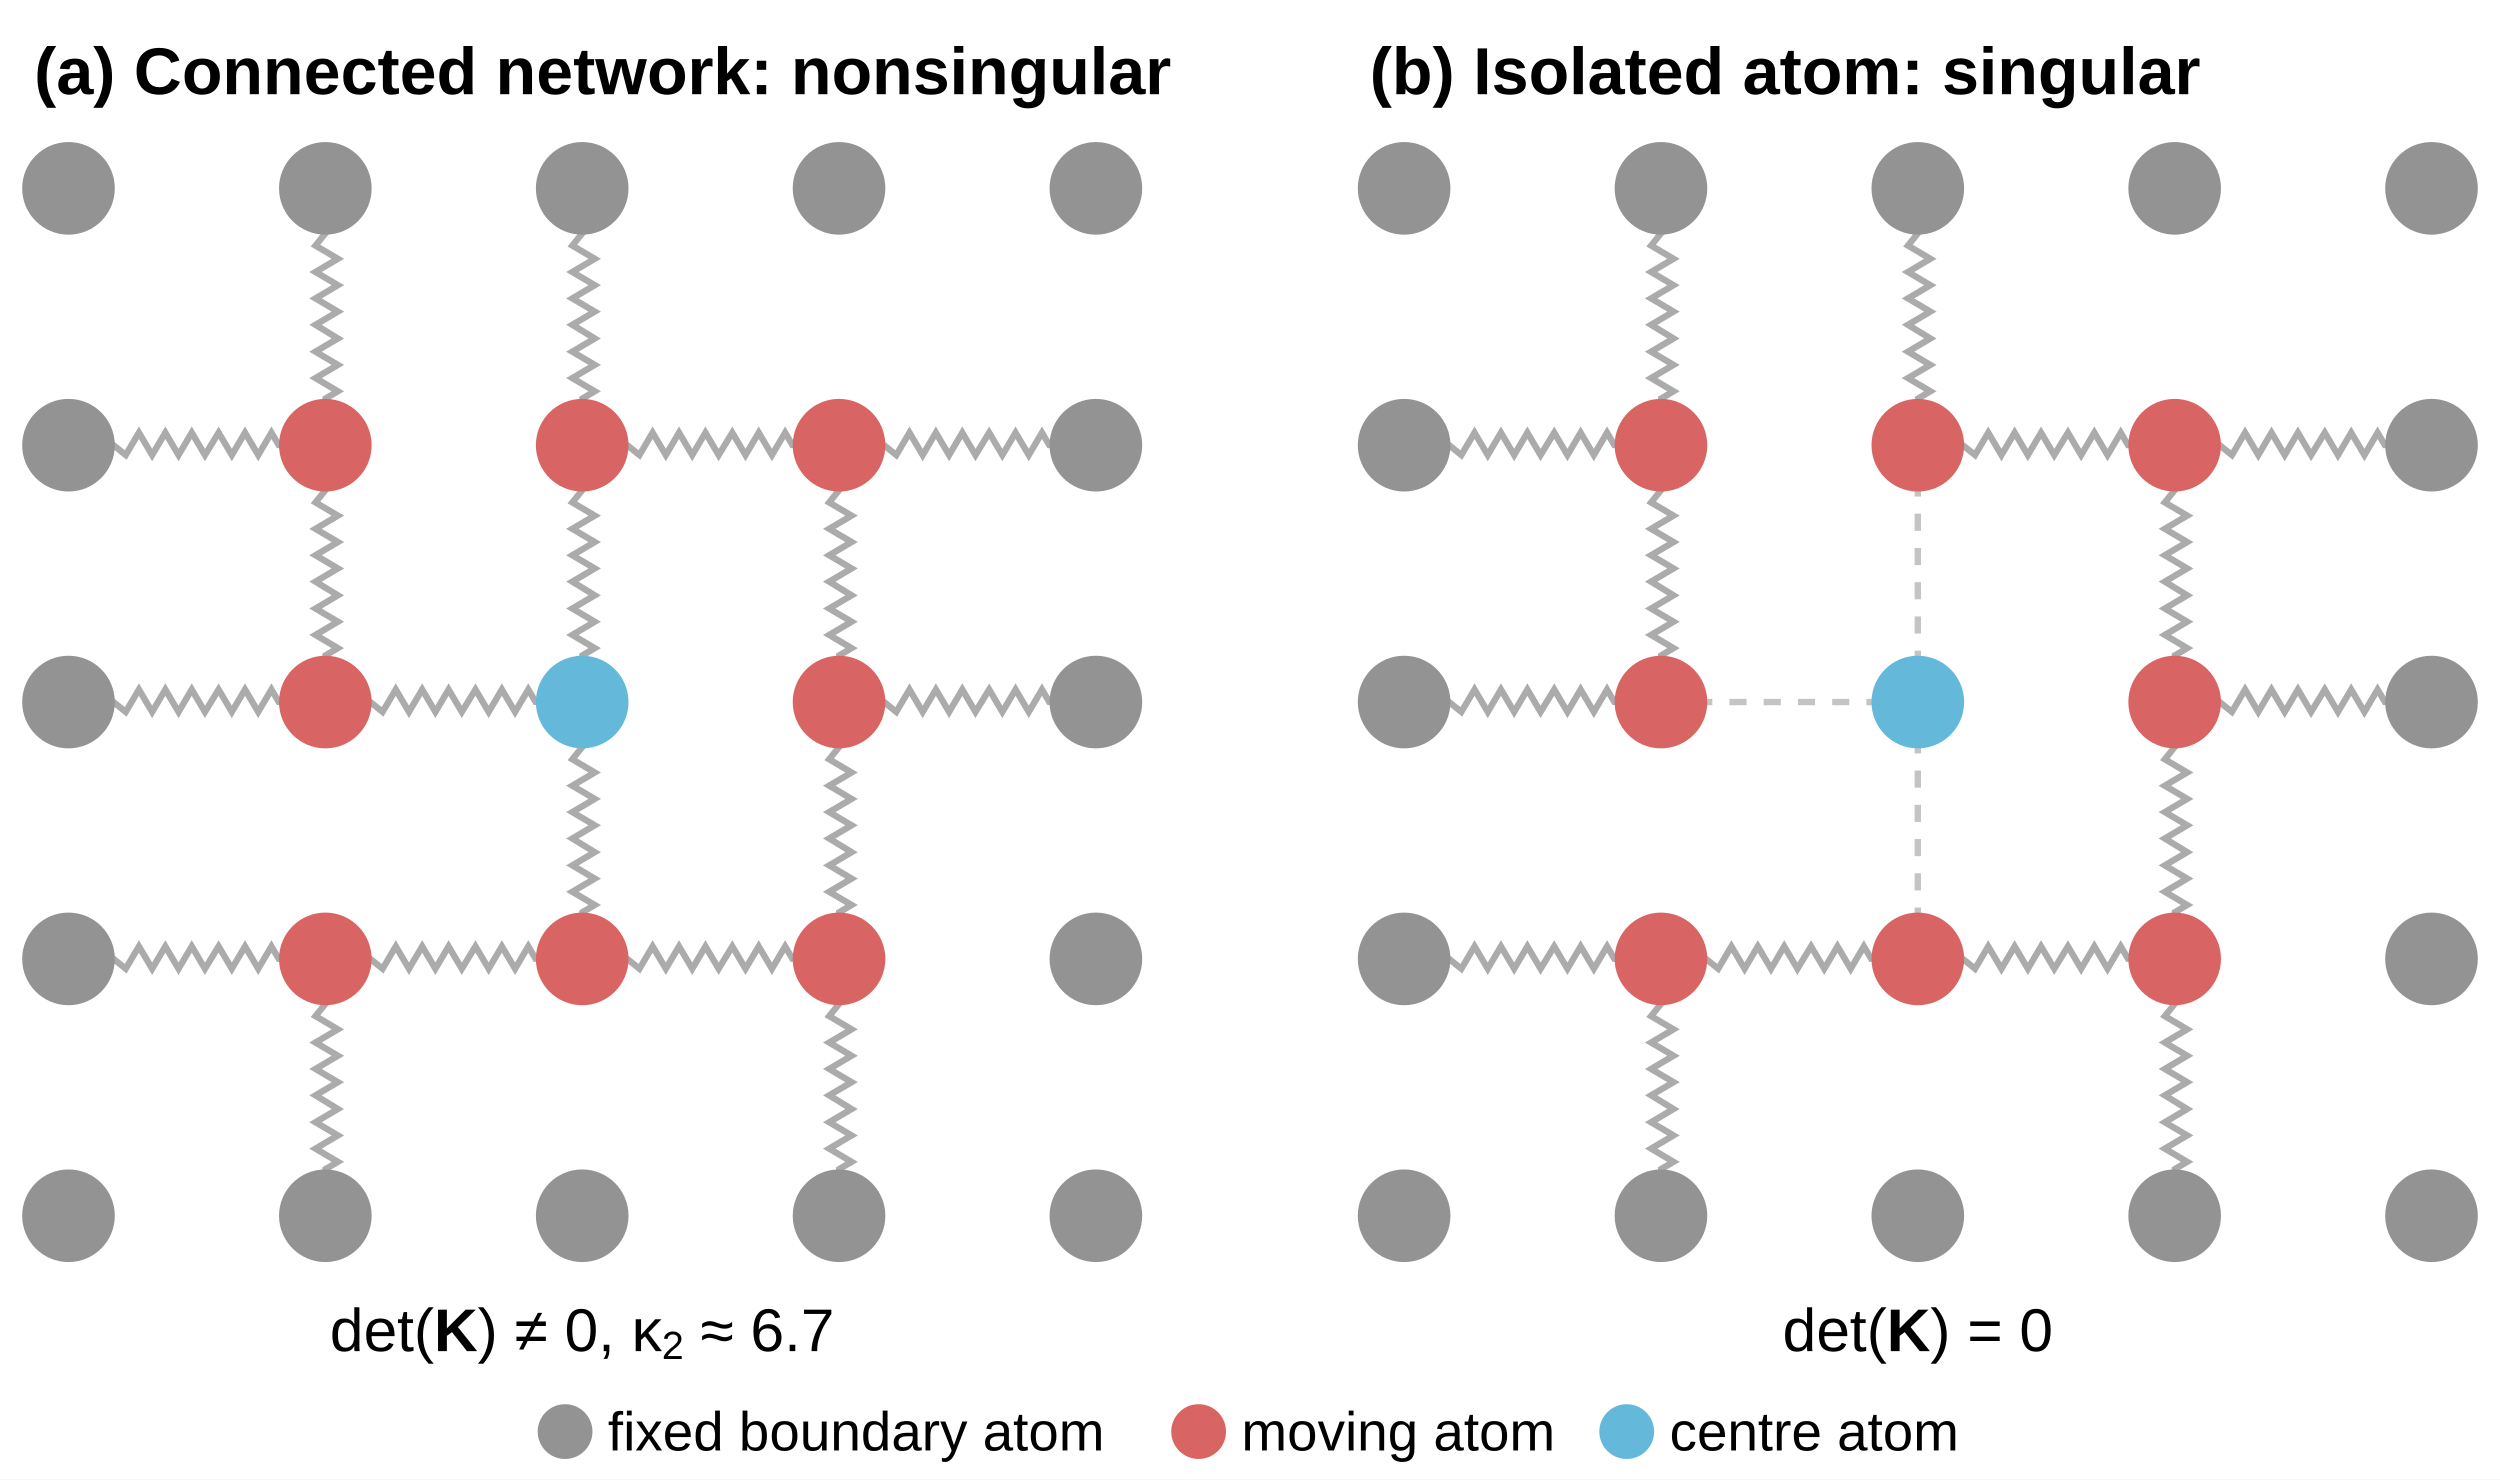
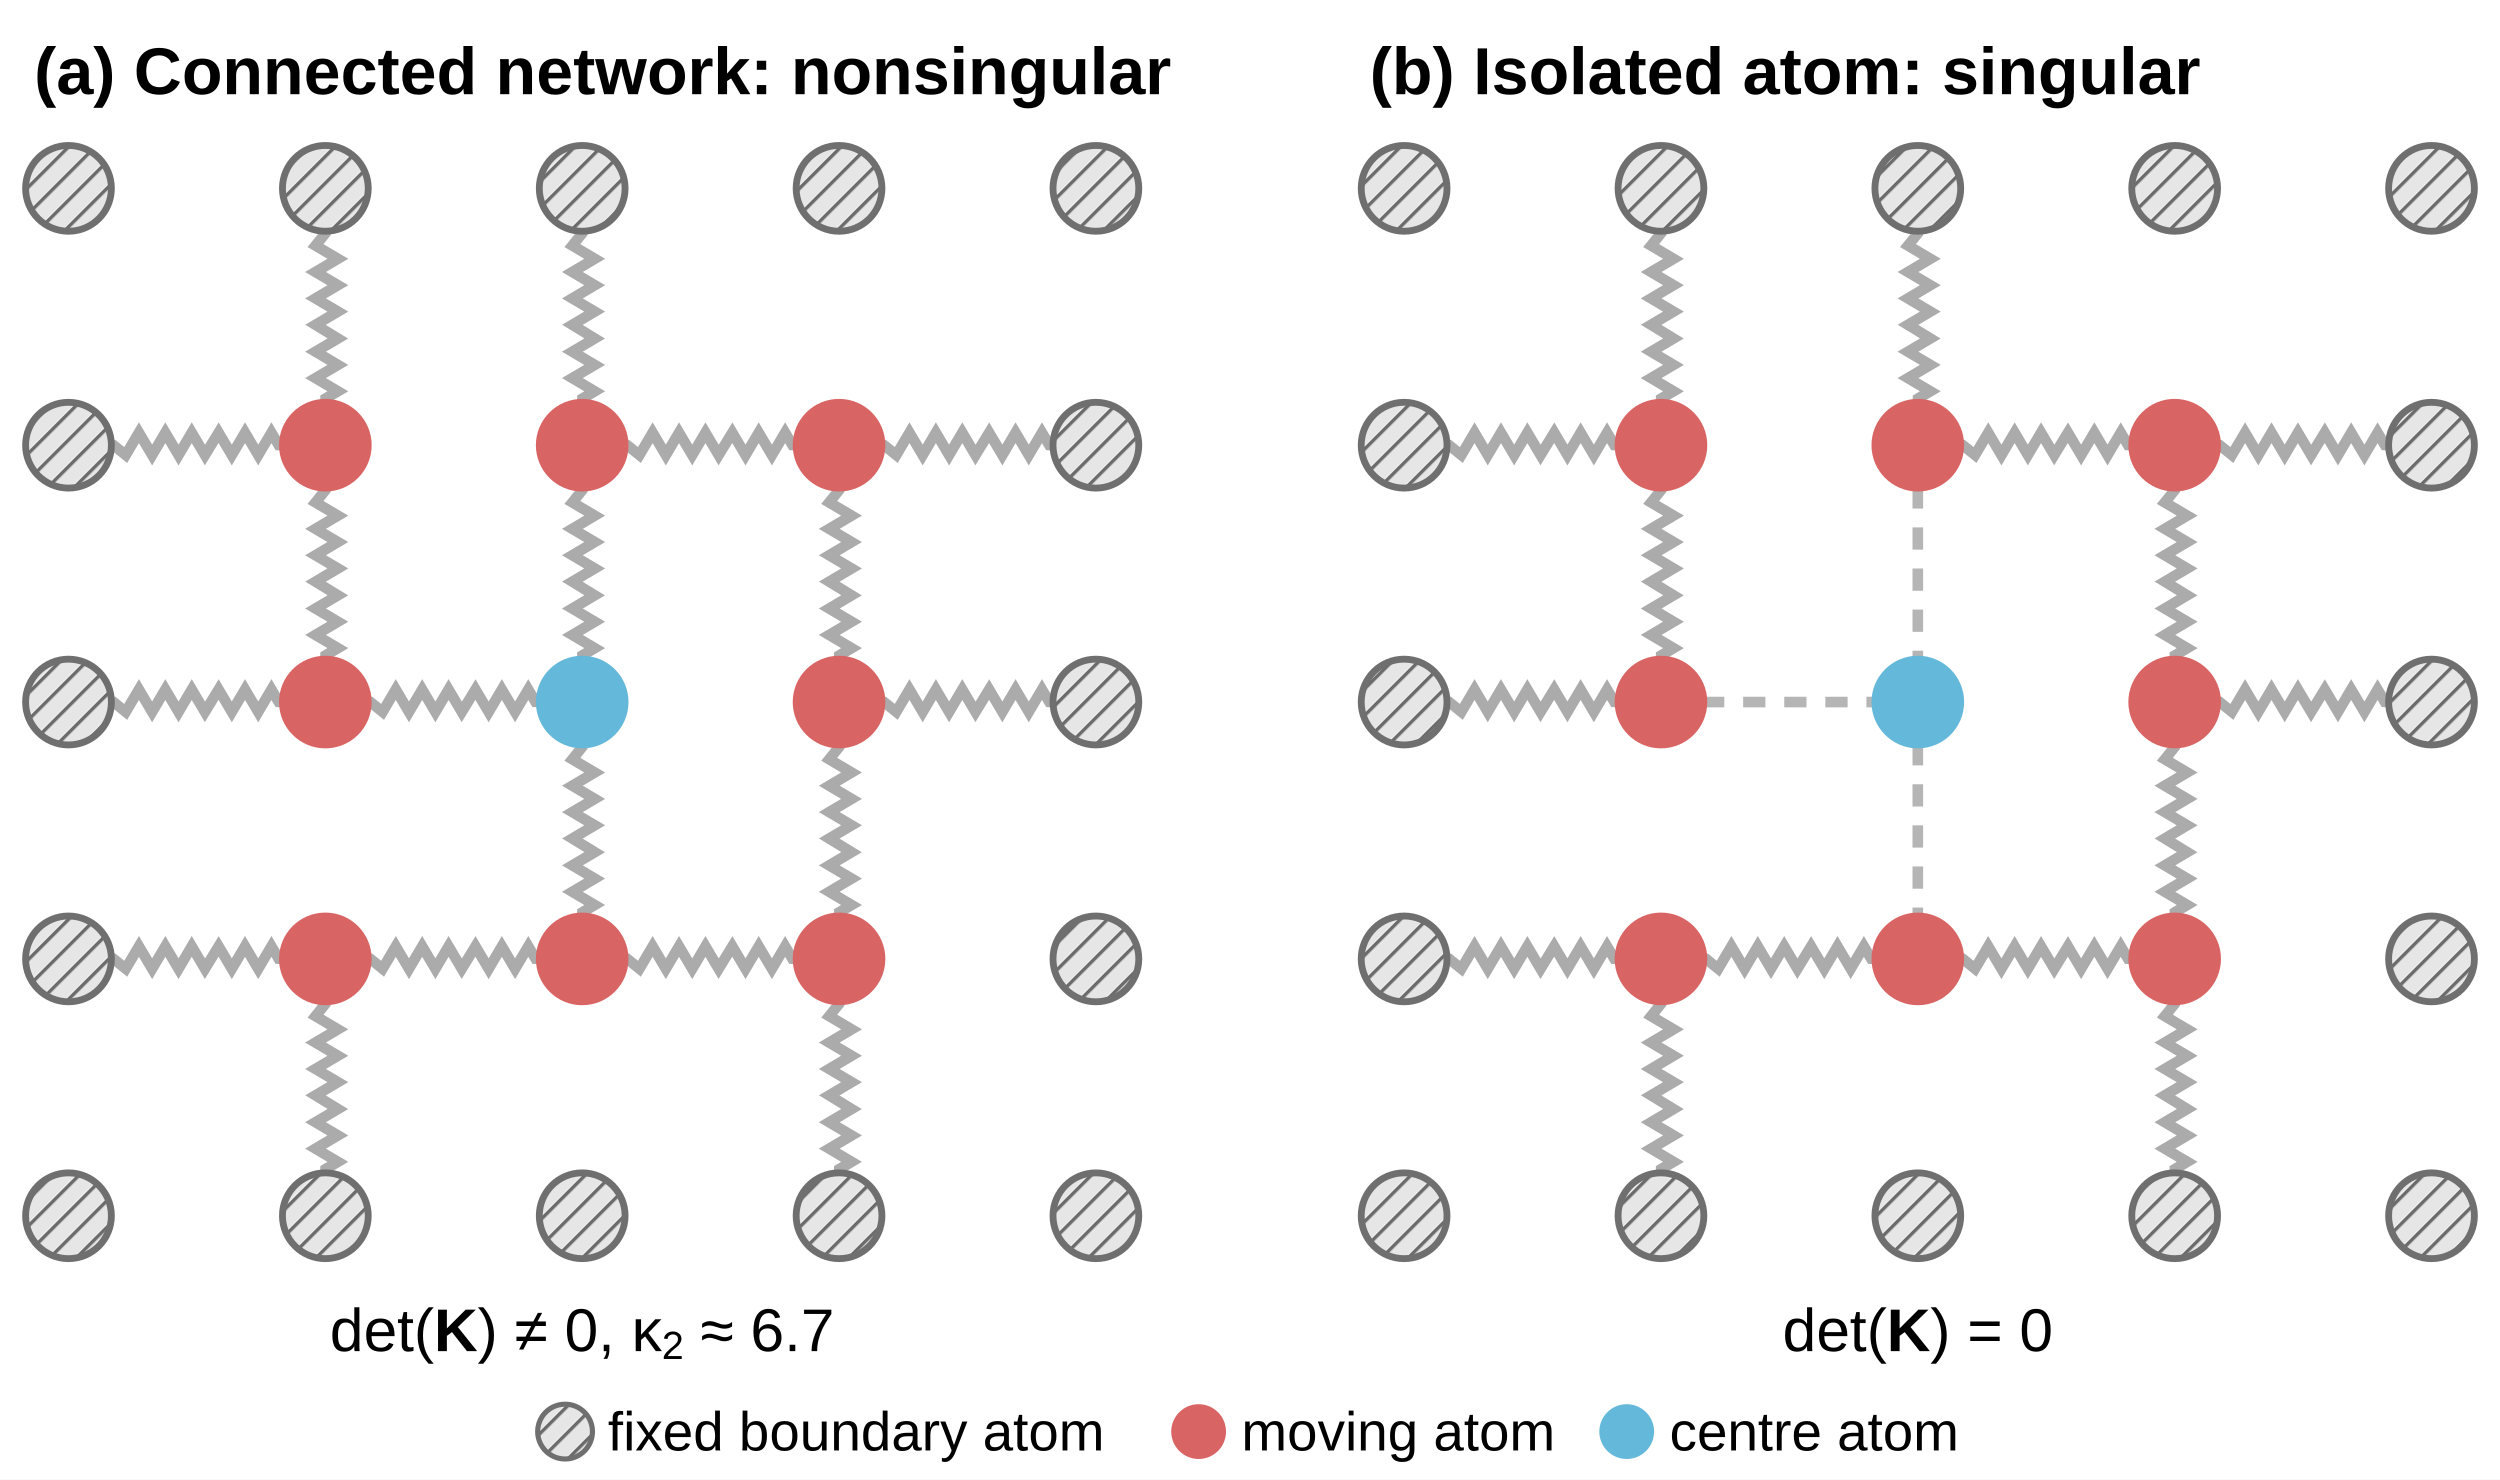
<svg xmlns="http://www.w3.org/2000/svg" width="146.0mm" height="86.405mm" viewBox="0 0 146.0 86.405" version="1.1">
+   <defs>
+     <pattern id="hatch" patternUnits="userSpaceOnUse" width="1.1" height="1.1" patternTransform="rotate(45)">
+       <rect width="1.1" height="1.1" fill="#e6e6e6" />
+       <line x1="0" y1="0" x2="0" y2="1.1" stroke="#6f6f6f" stroke-width="0.4" />
+     </pattern>
+   </defs>
  <rect width="146.0" height="86.405" fill="#ffffff" />
  <text style="font-size:3.88px;font-weight:bold;font-family:Arial,'Liberation Sans',sans-serif" x="2.000" y="5.5">(a) Connected network: nonsingular</text>
  <g transform="translate(19.000,11.000) rotate(90.0) translate(1.905,0) scale(0.5496)">
-     <path style="fill:none;stroke:#ababab;stroke-width:0.68" d="m 0,0 1.316,-0.002 1.299,1.047 1.403,-2.373 1.403,2.373 1.403,-2.373 1.403,2.373 1.403,-2.373 1.403,2.373 1.452,-2.373 1.403,2.373 1.403,-2.373 1.403,2.373 1.403,-2.373 0.772,1.306 1.488,0.038" />
+     <path style="fill:none;stroke:#ababab;stroke-width:1.128" d="m 0,0 1.316,-0.002 1.299,1.047 1.403,-2.373 1.403,2.373 1.403,-2.373 1.403,2.373 1.403,-2.373 1.403,2.373 1.452,-2.373 1.403,2.373 1.403,-2.373 1.403,2.373 1.403,-2.373 0.772,1.306 1.488,0.038" />
  </g>
  <g transform="translate(34.000,11.000) rotate(90.0) translate(1.905,0) scale(0.5496)">
-     <path style="fill:none;stroke:#ababab;stroke-width:0.68" d="m 0,0 1.316,-0.002 1.299,1.047 1.403,-2.373 1.403,2.373 1.403,-2.373 1.403,2.373 1.403,-2.373 1.403,2.373 1.452,-2.373 1.403,2.373 1.403,-2.373 1.403,2.373 1.403,-2.373 0.772,1.306 1.488,0.038" />
+     <path style="fill:none;stroke:#ababab;stroke-width:1.128" d="m 0,0 1.316,-0.002 1.299,1.047 1.403,-2.373 1.403,2.373 1.403,-2.373 1.403,2.373 1.403,-2.373 1.403,2.373 1.452,-2.373 1.403,2.373 1.403,-2.373 1.403,2.373 1.403,-2.373 0.772,1.306 1.488,0.038" />
  </g>
  <g transform="translate(4.000,26.000) rotate(0.0) translate(1.905,0) scale(0.5496)">
-     <path style="fill:none;stroke:#ababab;stroke-width:0.68" d="m 0,0 1.316,-0.002 1.299,1.047 1.403,-2.373 1.403,2.373 1.403,-2.373 1.403,2.373 1.403,-2.373 1.403,2.373 1.452,-2.373 1.403,2.373 1.403,-2.373 1.403,2.373 1.403,-2.373 0.772,1.306 1.488,0.038" />
+     <path style="fill:none;stroke:#ababab;stroke-width:1.128" d="m 0,0 1.316,-0.002 1.299,1.047 1.403,-2.373 1.403,2.373 1.403,-2.373 1.403,2.373 1.403,-2.373 1.403,2.373 1.452,-2.373 1.403,2.373 1.403,-2.373 1.403,2.373 1.403,-2.373 0.772,1.306 1.488,0.038" />
  </g>
  <g transform="translate(19.000,26.000) rotate(90.0) translate(1.905,0) scale(0.5496)">
-     <path style="fill:none;stroke:#ababab;stroke-width:0.68" d="m 0,0 1.316,-0.002 1.299,1.047 1.403,-2.373 1.403,2.373 1.403,-2.373 1.403,2.373 1.403,-2.373 1.403,2.373 1.452,-2.373 1.403,2.373 1.403,-2.373 1.403,2.373 1.403,-2.373 0.772,1.306 1.488,0.038" />
+     <path style="fill:none;stroke:#ababab;stroke-width:1.128" d="m 0,0 1.316,-0.002 1.299,1.047 1.403,-2.373 1.403,2.373 1.403,-2.373 1.403,2.373 1.403,-2.373 1.403,2.373 1.452,-2.373 1.403,2.373 1.403,-2.373 1.403,2.373 1.403,-2.373 0.772,1.306 1.488,0.038" />
  </g>
  <g transform="translate(34.000,26.000) rotate(90.0) translate(1.905,0) scale(0.5496)">
-     <path style="fill:none;stroke:#ababab;stroke-width:0.68" d="m 0,0 1.316,-0.002 1.299,1.047 1.403,-2.373 1.403,2.373 1.403,-2.373 1.403,2.373 1.403,-2.373 1.403,2.373 1.452,-2.373 1.403,2.373 1.403,-2.373 1.403,2.373 1.403,-2.373 0.772,1.306 1.488,0.038" />
+     <path style="fill:none;stroke:#ababab;stroke-width:1.128" d="m 0,0 1.316,-0.002 1.299,1.047 1.403,-2.373 1.403,2.373 1.403,-2.373 1.403,2.373 1.403,-2.373 1.403,2.373 1.452,-2.373 1.403,2.373 1.403,-2.373 1.403,2.373 1.403,-2.373 0.772,1.306 1.488,0.038" />
  </g>
  <g transform="translate(34.000,26.000) rotate(0.0) translate(1.905,0) scale(0.5496)">
-     <path style="fill:none;stroke:#ababab;stroke-width:0.68" d="m 0,0 1.316,-0.002 1.299,1.047 1.403,-2.373 1.403,2.373 1.403,-2.373 1.403,2.373 1.403,-2.373 1.403,2.373 1.452,-2.373 1.403,2.373 1.403,-2.373 1.403,2.373 1.403,-2.373 0.772,1.306 1.488,0.038" />
+     <path style="fill:none;stroke:#ababab;stroke-width:1.128" d="m 0,0 1.316,-0.002 1.299,1.047 1.403,-2.373 1.403,2.373 1.403,-2.373 1.403,2.373 1.403,-2.373 1.403,2.373 1.452,-2.373 1.403,2.373 1.403,-2.373 1.403,2.373 1.403,-2.373 0.772,1.306 1.488,0.038" />
  </g>
  <g transform="translate(49.000,26.000) rotate(90.0) translate(1.905,0) scale(0.5496)">
-     <path style="fill:none;stroke:#ababab;stroke-width:0.68" d="m 0,0 1.316,-0.002 1.299,1.047 1.403,-2.373 1.403,2.373 1.403,-2.373 1.403,2.373 1.403,-2.373 1.403,2.373 1.452,-2.373 1.403,2.373 1.403,-2.373 1.403,2.373 1.403,-2.373 0.772,1.306 1.488,0.038" />
+     <path style="fill:none;stroke:#ababab;stroke-width:1.128" d="m 0,0 1.316,-0.002 1.299,1.047 1.403,-2.373 1.403,2.373 1.403,-2.373 1.403,2.373 1.403,-2.373 1.403,2.373 1.452,-2.373 1.403,2.373 1.403,-2.373 1.403,2.373 1.403,-2.373 0.772,1.306 1.488,0.038" />
  </g>
  <g transform="translate(49.000,26.000) rotate(0.0) translate(1.905,0) scale(0.5496)">
-     <path style="fill:none;stroke:#ababab;stroke-width:0.68" d="m 0,0 1.316,-0.002 1.299,1.047 1.403,-2.373 1.403,2.373 1.403,-2.373 1.403,2.373 1.403,-2.373 1.403,2.373 1.452,-2.373 1.403,2.373 1.403,-2.373 1.403,2.373 1.403,-2.373 0.772,1.306 1.488,0.038" />
+     <path style="fill:none;stroke:#ababab;stroke-width:1.128" d="m 0,0 1.316,-0.002 1.299,1.047 1.403,-2.373 1.403,2.373 1.403,-2.373 1.403,2.373 1.403,-2.373 1.403,2.373 1.452,-2.373 1.403,2.373 1.403,-2.373 1.403,2.373 1.403,-2.373 0.772,1.306 1.488,0.038" />
  </g>
  <g transform="translate(4.000,41.000) rotate(0.0) translate(1.905,0) scale(0.5496)">
-     <path style="fill:none;stroke:#ababab;stroke-width:0.68" d="m 0,0 1.316,-0.002 1.299,1.047 1.403,-2.373 1.403,2.373 1.403,-2.373 1.403,2.373 1.403,-2.373 1.403,2.373 1.452,-2.373 1.403,2.373 1.403,-2.373 1.403,2.373 1.403,-2.373 0.772,1.306 1.488,0.038" />
+     <path style="fill:none;stroke:#ababab;stroke-width:1.128" d="m 0,0 1.316,-0.002 1.299,1.047 1.403,-2.373 1.403,2.373 1.403,-2.373 1.403,2.373 1.403,-2.373 1.403,2.373 1.452,-2.373 1.403,2.373 1.403,-2.373 1.403,2.373 1.403,-2.373 0.772,1.306 1.488,0.038" />
  </g>
  <g transform="translate(19.000,41.000) rotate(0.0) translate(1.905,0) scale(0.5496)">
-     <path style="fill:none;stroke:#ababab;stroke-width:0.68" d="m 0,0 1.316,-0.002 1.299,1.047 1.403,-2.373 1.403,2.373 1.403,-2.373 1.403,2.373 1.403,-2.373 1.403,2.373 1.452,-2.373 1.403,2.373 1.403,-2.373 1.403,2.373 1.403,-2.373 0.772,1.306 1.488,0.038" />
+     <path style="fill:none;stroke:#ababab;stroke-width:1.128" d="m 0,0 1.316,-0.002 1.299,1.047 1.403,-2.373 1.403,2.373 1.403,-2.373 1.403,2.373 1.403,-2.373 1.403,2.373 1.452,-2.373 1.403,2.373 1.403,-2.373 1.403,2.373 1.403,-2.373 0.772,1.306 1.488,0.038" />
  </g>
  <g transform="translate(34.000,41.000) rotate(90.0) translate(1.905,0) scale(0.5496)">
-     <path style="fill:none;stroke:#ababab;stroke-width:0.68" d="m 0,0 1.316,-0.002 1.299,1.047 1.403,-2.373 1.403,2.373 1.403,-2.373 1.403,2.373 1.403,-2.373 1.403,2.373 1.452,-2.373 1.403,2.373 1.403,-2.373 1.403,2.373 1.403,-2.373 0.772,1.306 1.488,0.038" />
+     <path style="fill:none;stroke:#ababab;stroke-width:1.128" d="m 0,0 1.316,-0.002 1.299,1.047 1.403,-2.373 1.403,2.373 1.403,-2.373 1.403,2.373 1.403,-2.373 1.403,2.373 1.452,-2.373 1.403,2.373 1.403,-2.373 1.403,2.373 1.403,-2.373 0.772,1.306 1.488,0.038" />
  </g>
  <g transform="translate(49.000,41.000) rotate(90.0) translate(1.905,0) scale(0.5496)">
-     <path style="fill:none;stroke:#ababab;stroke-width:0.68" d="m 0,0 1.316,-0.002 1.299,1.047 1.403,-2.373 1.403,2.373 1.403,-2.373 1.403,2.373 1.403,-2.373 1.403,2.373 1.452,-2.373 1.403,2.373 1.403,-2.373 1.403,2.373 1.403,-2.373 0.772,1.306 1.488,0.038" />
+     <path style="fill:none;stroke:#ababab;stroke-width:1.128" d="m 0,0 1.316,-0.002 1.299,1.047 1.403,-2.373 1.403,2.373 1.403,-2.373 1.403,2.373 1.403,-2.373 1.403,2.373 1.452,-2.373 1.403,2.373 1.403,-2.373 1.403,2.373 1.403,-2.373 0.772,1.306 1.488,0.038" />
  </g>
  <g transform="translate(49.000,41.000) rotate(0.0) translate(1.905,0) scale(0.5496)">
-     <path style="fill:none;stroke:#ababab;stroke-width:0.68" d="m 0,0 1.316,-0.002 1.299,1.047 1.403,-2.373 1.403,2.373 1.403,-2.373 1.403,2.373 1.403,-2.373 1.403,2.373 1.452,-2.373 1.403,2.373 1.403,-2.373 1.403,2.373 1.403,-2.373 0.772,1.306 1.488,0.038" />
+     <path style="fill:none;stroke:#ababab;stroke-width:1.128" d="m 0,0 1.316,-0.002 1.299,1.047 1.403,-2.373 1.403,2.373 1.403,-2.373 1.403,2.373 1.403,-2.373 1.403,2.373 1.452,-2.373 1.403,2.373 1.403,-2.373 1.403,2.373 1.403,-2.373 0.772,1.306 1.488,0.038" />
  </g>
  <g transform="translate(4.000,56.000) rotate(0.0) translate(1.905,0) scale(0.5496)">
-     <path style="fill:none;stroke:#ababab;stroke-width:0.68" d="m 0,0 1.316,-0.002 1.299,1.047 1.403,-2.373 1.403,2.373 1.403,-2.373 1.403,2.373 1.403,-2.373 1.403,2.373 1.452,-2.373 1.403,2.373 1.403,-2.373 1.403,2.373 1.403,-2.373 0.772,1.306 1.488,0.038" />
+     <path style="fill:none;stroke:#ababab;stroke-width:1.128" d="m 0,0 1.316,-0.002 1.299,1.047 1.403,-2.373 1.403,2.373 1.403,-2.373 1.403,2.373 1.403,-2.373 1.403,2.373 1.452,-2.373 1.403,2.373 1.403,-2.373 1.403,2.373 1.403,-2.373 0.772,1.306 1.488,0.038" />
  </g>
  <g transform="translate(19.000,56.000) rotate(90.0) translate(1.905,0) scale(0.5496)">
-     <path style="fill:none;stroke:#ababab;stroke-width:0.68" d="m 0,0 1.316,-0.002 1.299,1.047 1.403,-2.373 1.403,2.373 1.403,-2.373 1.403,2.373 1.403,-2.373 1.403,2.373 1.452,-2.373 1.403,2.373 1.403,-2.373 1.403,2.373 1.403,-2.373 0.772,1.306 1.488,0.038" />
+     <path style="fill:none;stroke:#ababab;stroke-width:1.128" d="m 0,0 1.316,-0.002 1.299,1.047 1.403,-2.373 1.403,2.373 1.403,-2.373 1.403,2.373 1.403,-2.373 1.403,2.373 1.452,-2.373 1.403,2.373 1.403,-2.373 1.403,2.373 1.403,-2.373 0.772,1.306 1.488,0.038" />
  </g>
  <g transform="translate(19.000,56.000) rotate(0.0) translate(1.905,0) scale(0.5496)">
-     <path style="fill:none;stroke:#ababab;stroke-width:0.68" d="m 0,0 1.316,-0.002 1.299,1.047 1.403,-2.373 1.403,2.373 1.403,-2.373 1.403,2.373 1.403,-2.373 1.403,2.373 1.452,-2.373 1.403,2.373 1.403,-2.373 1.403,2.373 1.403,-2.373 0.772,1.306 1.488,0.038" />
+     <path style="fill:none;stroke:#ababab;stroke-width:1.128" d="m 0,0 1.316,-0.002 1.299,1.047 1.403,-2.373 1.403,2.373 1.403,-2.373 1.403,2.373 1.403,-2.373 1.403,2.373 1.452,-2.373 1.403,2.373 1.403,-2.373 1.403,2.373 1.403,-2.373 0.772,1.306 1.488,0.038" />
  </g>
  <g transform="translate(34.000,56.000) rotate(0.0) translate(1.905,0) scale(0.5496)">
-     <path style="fill:none;stroke:#ababab;stroke-width:0.68" d="m 0,0 1.316,-0.002 1.299,1.047 1.403,-2.373 1.403,2.373 1.403,-2.373 1.403,2.373 1.403,-2.373 1.403,2.373 1.452,-2.373 1.403,2.373 1.403,-2.373 1.403,2.373 1.403,-2.373 0.772,1.306 1.488,0.038" />
+     <path style="fill:none;stroke:#ababab;stroke-width:1.128" d="m 0,0 1.316,-0.002 1.299,1.047 1.403,-2.373 1.403,2.373 1.403,-2.373 1.403,2.373 1.403,-2.373 1.403,2.373 1.452,-2.373 1.403,2.373 1.403,-2.373 1.403,2.373 1.403,-2.373 0.772,1.306 1.488,0.038" />
  </g>
  <g transform="translate(49.000,56.000) rotate(90.0) translate(1.905,0) scale(0.5496)">
-     <path style="fill:none;stroke:#ababab;stroke-width:0.68" d="m 0,0 1.316,-0.002 1.299,1.047 1.403,-2.373 1.403,2.373 1.403,-2.373 1.403,2.373 1.403,-2.373 1.403,2.373 1.452,-2.373 1.403,2.373 1.403,-2.373 1.403,2.373 1.403,-2.373 0.772,1.306 1.488,0.038" />
+     <path style="fill:none;stroke:#ababab;stroke-width:1.128" d="m 0,0 1.316,-0.002 1.299,1.047 1.403,-2.373 1.403,2.373 1.403,-2.373 1.403,2.373 1.403,-2.373 1.403,2.373 1.452,-2.373 1.403,2.373 1.403,-2.373 1.403,2.373 1.403,-2.373 0.772,1.306 1.488,0.038" />
  </g>
-   <circle style="fill:#939393" cx="4.000" cy="11.000" r="2.705" />
-   <circle style="fill:#939393" cx="19.000" cy="11.000" r="2.705" />
-   <circle style="fill:#939393" cx="34.000" cy="11.000" r="2.705" />
-   <circle style="fill:#939393" cx="49.000" cy="11.000" r="2.705" />
-   <circle style="fill:#939393" cx="64.000" cy="11.000" r="2.705" />
-   <circle style="fill:#939393" cx="4.000" cy="26.000" r="2.705" />
+   <circle style="fill:url(#hatch);stroke:#6f6f6f;stroke-width:0.4" cx="4.000" cy="11.000" r="2.505" />
+   <circle style="fill:url(#hatch);stroke:#6f6f6f;stroke-width:0.4" cx="19.000" cy="11.000" r="2.505" />
+   <circle style="fill:url(#hatch);stroke:#6f6f6f;stroke-width:0.4" cx="34.000" cy="11.000" r="2.505" />
+   <circle style="fill:url(#hatch);stroke:#6f6f6f;stroke-width:0.4" cx="49.000" cy="11.000" r="2.505" />
+   <circle style="fill:url(#hatch);stroke:#6f6f6f;stroke-width:0.4" cx="64.000" cy="11.000" r="2.505" />
+   <circle style="fill:url(#hatch);stroke:#6f6f6f;stroke-width:0.4" cx="4.000" cy="26.000" r="2.505" />
  <circle style="fill:#d96464" cx="19.000" cy="26.000" r="2.705" />
  <circle style="fill:#d96464" cx="34.000" cy="26.000" r="2.705" />
  <circle style="fill:#d96464" cx="49.000" cy="26.000" r="2.705" />
-   <circle style="fill:#939393" cx="64.000" cy="26.000" r="2.705" />
-   <circle style="fill:#939393" cx="4.000" cy="41.000" r="2.705" />
+   <circle style="fill:url(#hatch);stroke:#6f6f6f;stroke-width:0.4" cx="64.000" cy="26.000" r="2.505" />
+   <circle style="fill:url(#hatch);stroke:#6f6f6f;stroke-width:0.4" cx="4.000" cy="41.000" r="2.505" />
  <circle style="fill:#d96464" cx="19.000" cy="41.000" r="2.705" />
  <circle style="fill:#64b8d9" cx="34.000" cy="41.000" r="2.705" />
  <circle style="fill:#d96464" cx="49.000" cy="41.000" r="2.705" />
-   <circle style="fill:#939393" cx="64.000" cy="41.000" r="2.705" />
-   <circle style="fill:#939393" cx="4.000" cy="56.000" r="2.705" />
+   <circle style="fill:url(#hatch);stroke:#6f6f6f;stroke-width:0.4" cx="64.000" cy="41.000" r="2.505" />
+   <circle style="fill:url(#hatch);stroke:#6f6f6f;stroke-width:0.4" cx="4.000" cy="56.000" r="2.505" />
  <circle style="fill:#d96464" cx="19.000" cy="56.000" r="2.705" />
  <circle style="fill:#d96464" cx="34.000" cy="56.000" r="2.705" />
  <circle style="fill:#d96464" cx="49.000" cy="56.000" r="2.705" />
-   <circle style="fill:#939393" cx="64.000" cy="56.000" r="2.705" />
-   <circle style="fill:#939393" cx="4.000" cy="71.000" r="2.705" />
-   <circle style="fill:#939393" cx="19.000" cy="71.000" r="2.705" />
-   <circle style="fill:#939393" cx="34.000" cy="71.000" r="2.705" />
-   <circle style="fill:#939393" cx="49.000" cy="71.000" r="2.705" />
-   <circle style="fill:#939393" cx="64.000" cy="71.000" r="2.705" />
+   <circle style="fill:url(#hatch);stroke:#6f6f6f;stroke-width:0.4" cx="64.000" cy="56.000" r="2.505" />
+   <circle style="fill:url(#hatch);stroke:#6f6f6f;stroke-width:0.4" cx="4.000" cy="71.000" r="2.505" />
+   <circle style="fill:url(#hatch);stroke:#6f6f6f;stroke-width:0.4" cx="19.000" cy="71.000" r="2.505" />
+   <circle style="fill:url(#hatch);stroke:#6f6f6f;stroke-width:0.4" cx="34.000" cy="71.000" r="2.505" />
+   <circle style="fill:url(#hatch);stroke:#6f6f6f;stroke-width:0.4" cx="49.000" cy="71.000" r="2.505" />
+   <circle style="fill:url(#hatch);stroke:#6f6f6f;stroke-width:0.4" cx="64.000" cy="71.000" r="2.505" />
  <text style="font-size:3.528px;font-family:Arial,'Liberation Sans',sans-serif;text-anchor:middle" x="34.000" y="78.905">det(<tspan style="font-weight:bold">K</tspan>) ≠ 0,  κ<tspan style="font-size:65%;baseline-shift:sub">2</tspan> ≈ 6.7</text>
  <text style="font-size:3.88px;font-weight:bold;font-family:Arial,'Liberation Sans',sans-serif" x="80.000" y="5.5">(b) Isolated atom: singular</text>
  <g transform="translate(97.000,11.000) rotate(90.0) translate(1.905,0) scale(0.5496)">
-     <path style="fill:none;stroke:#ababab;stroke-width:0.68" d="m 0,0 1.316,-0.002 1.299,1.047 1.403,-2.373 1.403,2.373 1.403,-2.373 1.403,2.373 1.403,-2.373 1.403,2.373 1.452,-2.373 1.403,2.373 1.403,-2.373 1.403,2.373 1.403,-2.373 0.772,1.306 1.488,0.038" />
+     <path style="fill:none;stroke:#ababab;stroke-width:1.128" d="m 0,0 1.316,-0.002 1.299,1.047 1.403,-2.373 1.403,2.373 1.403,-2.373 1.403,2.373 1.403,-2.373 1.403,2.373 1.452,-2.373 1.403,2.373 1.403,-2.373 1.403,2.373 1.403,-2.373 0.772,1.306 1.488,0.038" />
  </g>
  <g transform="translate(112.000,11.000) rotate(90.0) translate(1.905,0) scale(0.5496)">
-     <path style="fill:none;stroke:#ababab;stroke-width:0.68" d="m 0,0 1.316,-0.002 1.299,1.047 1.403,-2.373 1.403,2.373 1.403,-2.373 1.403,2.373 1.403,-2.373 1.403,2.373 1.452,-2.373 1.403,2.373 1.403,-2.373 1.403,2.373 1.403,-2.373 0.772,1.306 1.488,0.038" />
+     <path style="fill:none;stroke:#ababab;stroke-width:1.128" d="m 0,0 1.316,-0.002 1.299,1.047 1.403,-2.373 1.403,2.373 1.403,-2.373 1.403,2.373 1.403,-2.373 1.403,2.373 1.452,-2.373 1.403,2.373 1.403,-2.373 1.403,2.373 1.403,-2.373 0.772,1.306 1.488,0.038" />
  </g>
  <g transform="translate(82.000,26.000) rotate(0.0) translate(1.905,0) scale(0.5496)">
-     <path style="fill:none;stroke:#ababab;stroke-width:0.68" d="m 0,0 1.316,-0.002 1.299,1.047 1.403,-2.373 1.403,2.373 1.403,-2.373 1.403,2.373 1.403,-2.373 1.403,2.373 1.452,-2.373 1.403,2.373 1.403,-2.373 1.403,2.373 1.403,-2.373 0.772,1.306 1.488,0.038" />
+     <path style="fill:none;stroke:#ababab;stroke-width:1.128" d="m 0,0 1.316,-0.002 1.299,1.047 1.403,-2.373 1.403,2.373 1.403,-2.373 1.403,2.373 1.403,-2.373 1.403,2.373 1.452,-2.373 1.403,2.373 1.403,-2.373 1.403,2.373 1.403,-2.373 0.772,1.306 1.488,0.038" />
  </g>
  <g transform="translate(97.000,26.000) rotate(90.0) translate(1.905,0) scale(0.5496)">
-     <path style="fill:none;stroke:#ababab;stroke-width:0.68" d="m 0,0 1.316,-0.002 1.299,1.047 1.403,-2.373 1.403,2.373 1.403,-2.373 1.403,2.373 1.403,-2.373 1.403,2.373 1.452,-2.373 1.403,2.373 1.403,-2.373 1.403,2.373 1.403,-2.373 0.772,1.306 1.488,0.038" />
+     <path style="fill:none;stroke:#ababab;stroke-width:1.128" d="m 0,0 1.316,-0.002 1.299,1.047 1.403,-2.373 1.403,2.373 1.403,-2.373 1.403,2.373 1.403,-2.373 1.403,2.373 1.452,-2.373 1.403,2.373 1.403,-2.373 1.403,2.373 1.403,-2.373 0.772,1.306 1.488,0.038" />
  </g>
-   <path style="fill:none;stroke:#c4c4c4;stroke-width:0.374;stroke-dasharray:1,1" d="M 112.000,26.000 L 112.000,41.000" />
+   <path style="fill:none;stroke:#b5b5b5;stroke-width:0.62;stroke-dasharray:1.3,1.1" d="M 112.000,26.000 L 112.000,41.000" />
  <g transform="translate(112.000,26.000) rotate(0.0) translate(1.905,0) scale(0.5496)">
-     <path style="fill:none;stroke:#ababab;stroke-width:0.68" d="m 0,0 1.316,-0.002 1.299,1.047 1.403,-2.373 1.403,2.373 1.403,-2.373 1.403,2.373 1.403,-2.373 1.403,2.373 1.452,-2.373 1.403,2.373 1.403,-2.373 1.403,2.373 1.403,-2.373 0.772,1.306 1.488,0.038" />
+     <path style="fill:none;stroke:#ababab;stroke-width:1.128" d="m 0,0 1.316,-0.002 1.299,1.047 1.403,-2.373 1.403,2.373 1.403,-2.373 1.403,2.373 1.403,-2.373 1.403,2.373 1.452,-2.373 1.403,2.373 1.403,-2.373 1.403,2.373 1.403,-2.373 0.772,1.306 1.488,0.038" />
  </g>
  <g transform="translate(127.000,26.000) rotate(90.0) translate(1.905,0) scale(0.5496)">
-     <path style="fill:none;stroke:#ababab;stroke-width:0.68" d="m 0,0 1.316,-0.002 1.299,1.047 1.403,-2.373 1.403,2.373 1.403,-2.373 1.403,2.373 1.403,-2.373 1.403,2.373 1.452,-2.373 1.403,2.373 1.403,-2.373 1.403,2.373 1.403,-2.373 0.772,1.306 1.488,0.038" />
+     <path style="fill:none;stroke:#ababab;stroke-width:1.128" d="m 0,0 1.316,-0.002 1.299,1.047 1.403,-2.373 1.403,2.373 1.403,-2.373 1.403,2.373 1.403,-2.373 1.403,2.373 1.452,-2.373 1.403,2.373 1.403,-2.373 1.403,2.373 1.403,-2.373 0.772,1.306 1.488,0.038" />
  </g>
  <g transform="translate(127.000,26.000) rotate(0.0) translate(1.905,0) scale(0.5496)">
-     <path style="fill:none;stroke:#ababab;stroke-width:0.68" d="m 0,0 1.316,-0.002 1.299,1.047 1.403,-2.373 1.403,2.373 1.403,-2.373 1.403,2.373 1.403,-2.373 1.403,2.373 1.452,-2.373 1.403,2.373 1.403,-2.373 1.403,2.373 1.403,-2.373 0.772,1.306 1.488,0.038" />
+     <path style="fill:none;stroke:#ababab;stroke-width:1.128" d="m 0,0 1.316,-0.002 1.299,1.047 1.403,-2.373 1.403,2.373 1.403,-2.373 1.403,2.373 1.403,-2.373 1.403,2.373 1.452,-2.373 1.403,2.373 1.403,-2.373 1.403,2.373 1.403,-2.373 0.772,1.306 1.488,0.038" />
  </g>
  <g transform="translate(82.000,41.000) rotate(0.0) translate(1.905,0) scale(0.5496)">
-     <path style="fill:none;stroke:#ababab;stroke-width:0.68" d="m 0,0 1.316,-0.002 1.299,1.047 1.403,-2.373 1.403,2.373 1.403,-2.373 1.403,2.373 1.403,-2.373 1.403,2.373 1.452,-2.373 1.403,2.373 1.403,-2.373 1.403,2.373 1.403,-2.373 0.772,1.306 1.488,0.038" />
+     <path style="fill:none;stroke:#ababab;stroke-width:1.128" d="m 0,0 1.316,-0.002 1.299,1.047 1.403,-2.373 1.403,2.373 1.403,-2.373 1.403,2.373 1.403,-2.373 1.403,2.373 1.452,-2.373 1.403,2.373 1.403,-2.373 1.403,2.373 1.403,-2.373 0.772,1.306 1.488,0.038" />
  </g>
-   <path style="fill:none;stroke:#c4c4c4;stroke-width:0.374;stroke-dasharray:1,1" d="M 97.000,41.000 L 112.000,41.000" />
-   <path style="fill:none;stroke:#c4c4c4;stroke-width:0.374;stroke-dasharray:1,1" d="M 112.000,41.000 L 112.000,56.000" />
+   <path style="fill:none;stroke:#b5b5b5;stroke-width:0.62;stroke-dasharray:1.3,1.1" d="M 97.000,41.000 L 112.000,41.000" />
+   <path style="fill:none;stroke:#b5b5b5;stroke-width:0.62;stroke-dasharray:1.3,1.1" d="M 112.000,41.000 L 112.000,56.000" />
  <g transform="translate(127.000,41.000) rotate(90.0) translate(1.905,0) scale(0.5496)">
-     <path style="fill:none;stroke:#ababab;stroke-width:0.68" d="m 0,0 1.316,-0.002 1.299,1.047 1.403,-2.373 1.403,2.373 1.403,-2.373 1.403,2.373 1.403,-2.373 1.403,2.373 1.452,-2.373 1.403,2.373 1.403,-2.373 1.403,2.373 1.403,-2.373 0.772,1.306 1.488,0.038" />
+     <path style="fill:none;stroke:#ababab;stroke-width:1.128" d="m 0,0 1.316,-0.002 1.299,1.047 1.403,-2.373 1.403,2.373 1.403,-2.373 1.403,2.373 1.403,-2.373 1.403,2.373 1.452,-2.373 1.403,2.373 1.403,-2.373 1.403,2.373 1.403,-2.373 0.772,1.306 1.488,0.038" />
  </g>
  <g transform="translate(127.000,41.000) rotate(0.0) translate(1.905,0) scale(0.5496)">
-     <path style="fill:none;stroke:#ababab;stroke-width:0.68" d="m 0,0 1.316,-0.002 1.299,1.047 1.403,-2.373 1.403,2.373 1.403,-2.373 1.403,2.373 1.403,-2.373 1.403,2.373 1.452,-2.373 1.403,2.373 1.403,-2.373 1.403,2.373 1.403,-2.373 0.772,1.306 1.488,0.038" />
+     <path style="fill:none;stroke:#ababab;stroke-width:1.128" d="m 0,0 1.316,-0.002 1.299,1.047 1.403,-2.373 1.403,2.373 1.403,-2.373 1.403,2.373 1.403,-2.373 1.403,2.373 1.452,-2.373 1.403,2.373 1.403,-2.373 1.403,2.373 1.403,-2.373 0.772,1.306 1.488,0.038" />
  </g>
  <g transform="translate(82.000,56.000) rotate(0.0) translate(1.905,0) scale(0.5496)">
-     <path style="fill:none;stroke:#ababab;stroke-width:0.68" d="m 0,0 1.316,-0.002 1.299,1.047 1.403,-2.373 1.403,2.373 1.403,-2.373 1.403,2.373 1.403,-2.373 1.403,2.373 1.452,-2.373 1.403,2.373 1.403,-2.373 1.403,2.373 1.403,-2.373 0.772,1.306 1.488,0.038" />
+     <path style="fill:none;stroke:#ababab;stroke-width:1.128" d="m 0,0 1.316,-0.002 1.299,1.047 1.403,-2.373 1.403,2.373 1.403,-2.373 1.403,2.373 1.403,-2.373 1.403,2.373 1.452,-2.373 1.403,2.373 1.403,-2.373 1.403,2.373 1.403,-2.373 0.772,1.306 1.488,0.038" />
  </g>
  <g transform="translate(97.000,56.000) rotate(90.0) translate(1.905,0) scale(0.5496)">
-     <path style="fill:none;stroke:#ababab;stroke-width:0.68" d="m 0,0 1.316,-0.002 1.299,1.047 1.403,-2.373 1.403,2.373 1.403,-2.373 1.403,2.373 1.403,-2.373 1.403,2.373 1.452,-2.373 1.403,2.373 1.403,-2.373 1.403,2.373 1.403,-2.373 0.772,1.306 1.488,0.038" />
+     <path style="fill:none;stroke:#ababab;stroke-width:1.128" d="m 0,0 1.316,-0.002 1.299,1.047 1.403,-2.373 1.403,2.373 1.403,-2.373 1.403,2.373 1.403,-2.373 1.403,2.373 1.452,-2.373 1.403,2.373 1.403,-2.373 1.403,2.373 1.403,-2.373 0.772,1.306 1.488,0.038" />
  </g>
  <g transform="translate(97.000,56.000) rotate(0.0) translate(1.905,0) scale(0.5496)">
-     <path style="fill:none;stroke:#ababab;stroke-width:0.68" d="m 0,0 1.316,-0.002 1.299,1.047 1.403,-2.373 1.403,2.373 1.403,-2.373 1.403,2.373 1.403,-2.373 1.403,2.373 1.452,-2.373 1.403,2.373 1.403,-2.373 1.403,2.373 1.403,-2.373 0.772,1.306 1.488,0.038" />
+     <path style="fill:none;stroke:#ababab;stroke-width:1.128" d="m 0,0 1.316,-0.002 1.299,1.047 1.403,-2.373 1.403,2.373 1.403,-2.373 1.403,2.373 1.403,-2.373 1.403,2.373 1.452,-2.373 1.403,2.373 1.403,-2.373 1.403,2.373 1.403,-2.373 0.772,1.306 1.488,0.038" />
  </g>
  <g transform="translate(112.000,56.000) rotate(0.0) translate(1.905,0) scale(0.5496)">
-     <path style="fill:none;stroke:#ababab;stroke-width:0.68" d="m 0,0 1.316,-0.002 1.299,1.047 1.403,-2.373 1.403,2.373 1.403,-2.373 1.403,2.373 1.403,-2.373 1.403,2.373 1.452,-2.373 1.403,2.373 1.403,-2.373 1.403,2.373 1.403,-2.373 0.772,1.306 1.488,0.038" />
+     <path style="fill:none;stroke:#ababab;stroke-width:1.128" d="m 0,0 1.316,-0.002 1.299,1.047 1.403,-2.373 1.403,2.373 1.403,-2.373 1.403,2.373 1.403,-2.373 1.403,2.373 1.452,-2.373 1.403,2.373 1.403,-2.373 1.403,2.373 1.403,-2.373 0.772,1.306 1.488,0.038" />
  </g>
  <g transform="translate(127.000,56.000) rotate(90.0) translate(1.905,0) scale(0.5496)">
-     <path style="fill:none;stroke:#ababab;stroke-width:0.68" d="m 0,0 1.316,-0.002 1.299,1.047 1.403,-2.373 1.403,2.373 1.403,-2.373 1.403,2.373 1.403,-2.373 1.403,2.373 1.452,-2.373 1.403,2.373 1.403,-2.373 1.403,2.373 1.403,-2.373 0.772,1.306 1.488,0.038" />
+     <path style="fill:none;stroke:#ababab;stroke-width:1.128" d="m 0,0 1.316,-0.002 1.299,1.047 1.403,-2.373 1.403,2.373 1.403,-2.373 1.403,2.373 1.403,-2.373 1.403,2.373 1.452,-2.373 1.403,2.373 1.403,-2.373 1.403,2.373 1.403,-2.373 0.772,1.306 1.488,0.038" />
  </g>
-   <circle style="fill:#939393" cx="82.000" cy="11.000" r="2.705" />
-   <circle style="fill:#939393" cx="97.000" cy="11.000" r="2.705" />
-   <circle style="fill:#939393" cx="112.000" cy="11.000" r="2.705" />
-   <circle style="fill:#939393" cx="127.000" cy="11.000" r="2.705" />
-   <circle style="fill:#939393" cx="142.000" cy="11.000" r="2.705" />
-   <circle style="fill:#939393" cx="82.000" cy="26.000" r="2.705" />
+   <circle style="fill:url(#hatch);stroke:#6f6f6f;stroke-width:0.4" cx="82.000" cy="11.000" r="2.505" />
+   <circle style="fill:url(#hatch);stroke:#6f6f6f;stroke-width:0.4" cx="97.000" cy="11.000" r="2.505" />
+   <circle style="fill:url(#hatch);stroke:#6f6f6f;stroke-width:0.4" cx="112.000" cy="11.000" r="2.505" />
+   <circle style="fill:url(#hatch);stroke:#6f6f6f;stroke-width:0.4" cx="127.000" cy="11.000" r="2.505" />
+   <circle style="fill:url(#hatch);stroke:#6f6f6f;stroke-width:0.4" cx="142.000" cy="11.000" r="2.505" />
+   <circle style="fill:url(#hatch);stroke:#6f6f6f;stroke-width:0.4" cx="82.000" cy="26.000" r="2.505" />
  <circle style="fill:#d96464" cx="97.000" cy="26.000" r="2.705" />
  <circle style="fill:#d96464" cx="112.000" cy="26.000" r="2.705" />
  <circle style="fill:#d96464" cx="127.000" cy="26.000" r="2.705" />
-   <circle style="fill:#939393" cx="142.000" cy="26.000" r="2.705" />
-   <circle style="fill:#939393" cx="82.000" cy="41.000" r="2.705" />
+   <circle style="fill:url(#hatch);stroke:#6f6f6f;stroke-width:0.4" cx="142.000" cy="26.000" r="2.505" />
+   <circle style="fill:url(#hatch);stroke:#6f6f6f;stroke-width:0.4" cx="82.000" cy="41.000" r="2.505" />
  <circle style="fill:#d96464" cx="97.000" cy="41.000" r="2.705" />
  <circle style="fill:#64b8d9" cx="112.000" cy="41.000" r="2.705" />
  <circle style="fill:#d96464" cx="127.000" cy="41.000" r="2.705" />
-   <circle style="fill:#939393" cx="142.000" cy="41.000" r="2.705" />
-   <circle style="fill:#939393" cx="82.000" cy="56.000" r="2.705" />
+   <circle style="fill:url(#hatch);stroke:#6f6f6f;stroke-width:0.4" cx="142.000" cy="41.000" r="2.505" />
+   <circle style="fill:url(#hatch);stroke:#6f6f6f;stroke-width:0.4" cx="82.000" cy="56.000" r="2.505" />
  <circle style="fill:#d96464" cx="97.000" cy="56.000" r="2.705" />
  <circle style="fill:#d96464" cx="112.000" cy="56.000" r="2.705" />
  <circle style="fill:#d96464" cx="127.000" cy="56.000" r="2.705" />
-   <circle style="fill:#939393" cx="142.000" cy="56.000" r="2.705" />
-   <circle style="fill:#939393" cx="82.000" cy="71.000" r="2.705" />
-   <circle style="fill:#939393" cx="97.000" cy="71.000" r="2.705" />
-   <circle style="fill:#939393" cx="112.000" cy="71.000" r="2.705" />
-   <circle style="fill:#939393" cx="127.000" cy="71.000" r="2.705" />
-   <circle style="fill:#939393" cx="142.000" cy="71.000" r="2.705" />
+   <circle style="fill:url(#hatch);stroke:#6f6f6f;stroke-width:0.4" cx="142.000" cy="56.000" r="2.505" />
+   <circle style="fill:url(#hatch);stroke:#6f6f6f;stroke-width:0.4" cx="82.000" cy="71.000" r="2.505" />
+   <circle style="fill:url(#hatch);stroke:#6f6f6f;stroke-width:0.4" cx="97.000" cy="71.000" r="2.505" />
+   <circle style="fill:url(#hatch);stroke:#6f6f6f;stroke-width:0.4" cx="112.000" cy="71.000" r="2.505" />
+   <circle style="fill:url(#hatch);stroke:#6f6f6f;stroke-width:0.4" cx="127.000" cy="71.000" r="2.505" />
+   <circle style="fill:url(#hatch);stroke:#6f6f6f;stroke-width:0.4" cx="142.000" cy="71.000" r="2.505" />
  <text style="font-size:3.528px;font-family:Arial,'Liberation Sans',sans-serif;text-anchor:middle" x="112.000" y="78.905">det(<tspan style="font-weight:bold">K</tspan>) = 0</text>
  <g style="font-size:3.2px;font-family:Arial,'Liberation Sans',sans-serif">
-     <circle style="fill:#939393" cx="33.000" cy="83.605" r="1.6" />
+     <circle style="fill:url(#hatch);stroke:#6f6f6f;stroke-width:0.3" cx="33.000" cy="83.605" r="1.6" />
    <text x="35.500" y="84.705">fixed boundary atom</text>
    <circle style="fill:#d96464" cx="70.000" cy="83.605" r="1.6" />
    <text x="72.500" y="84.705">moving atom</text>
    <circle style="fill:#64b8d9" cx="95.000" cy="83.605" r="1.6" />
    <text x="97.500" y="84.705">centre atom</text>
  </g>
</svg>
